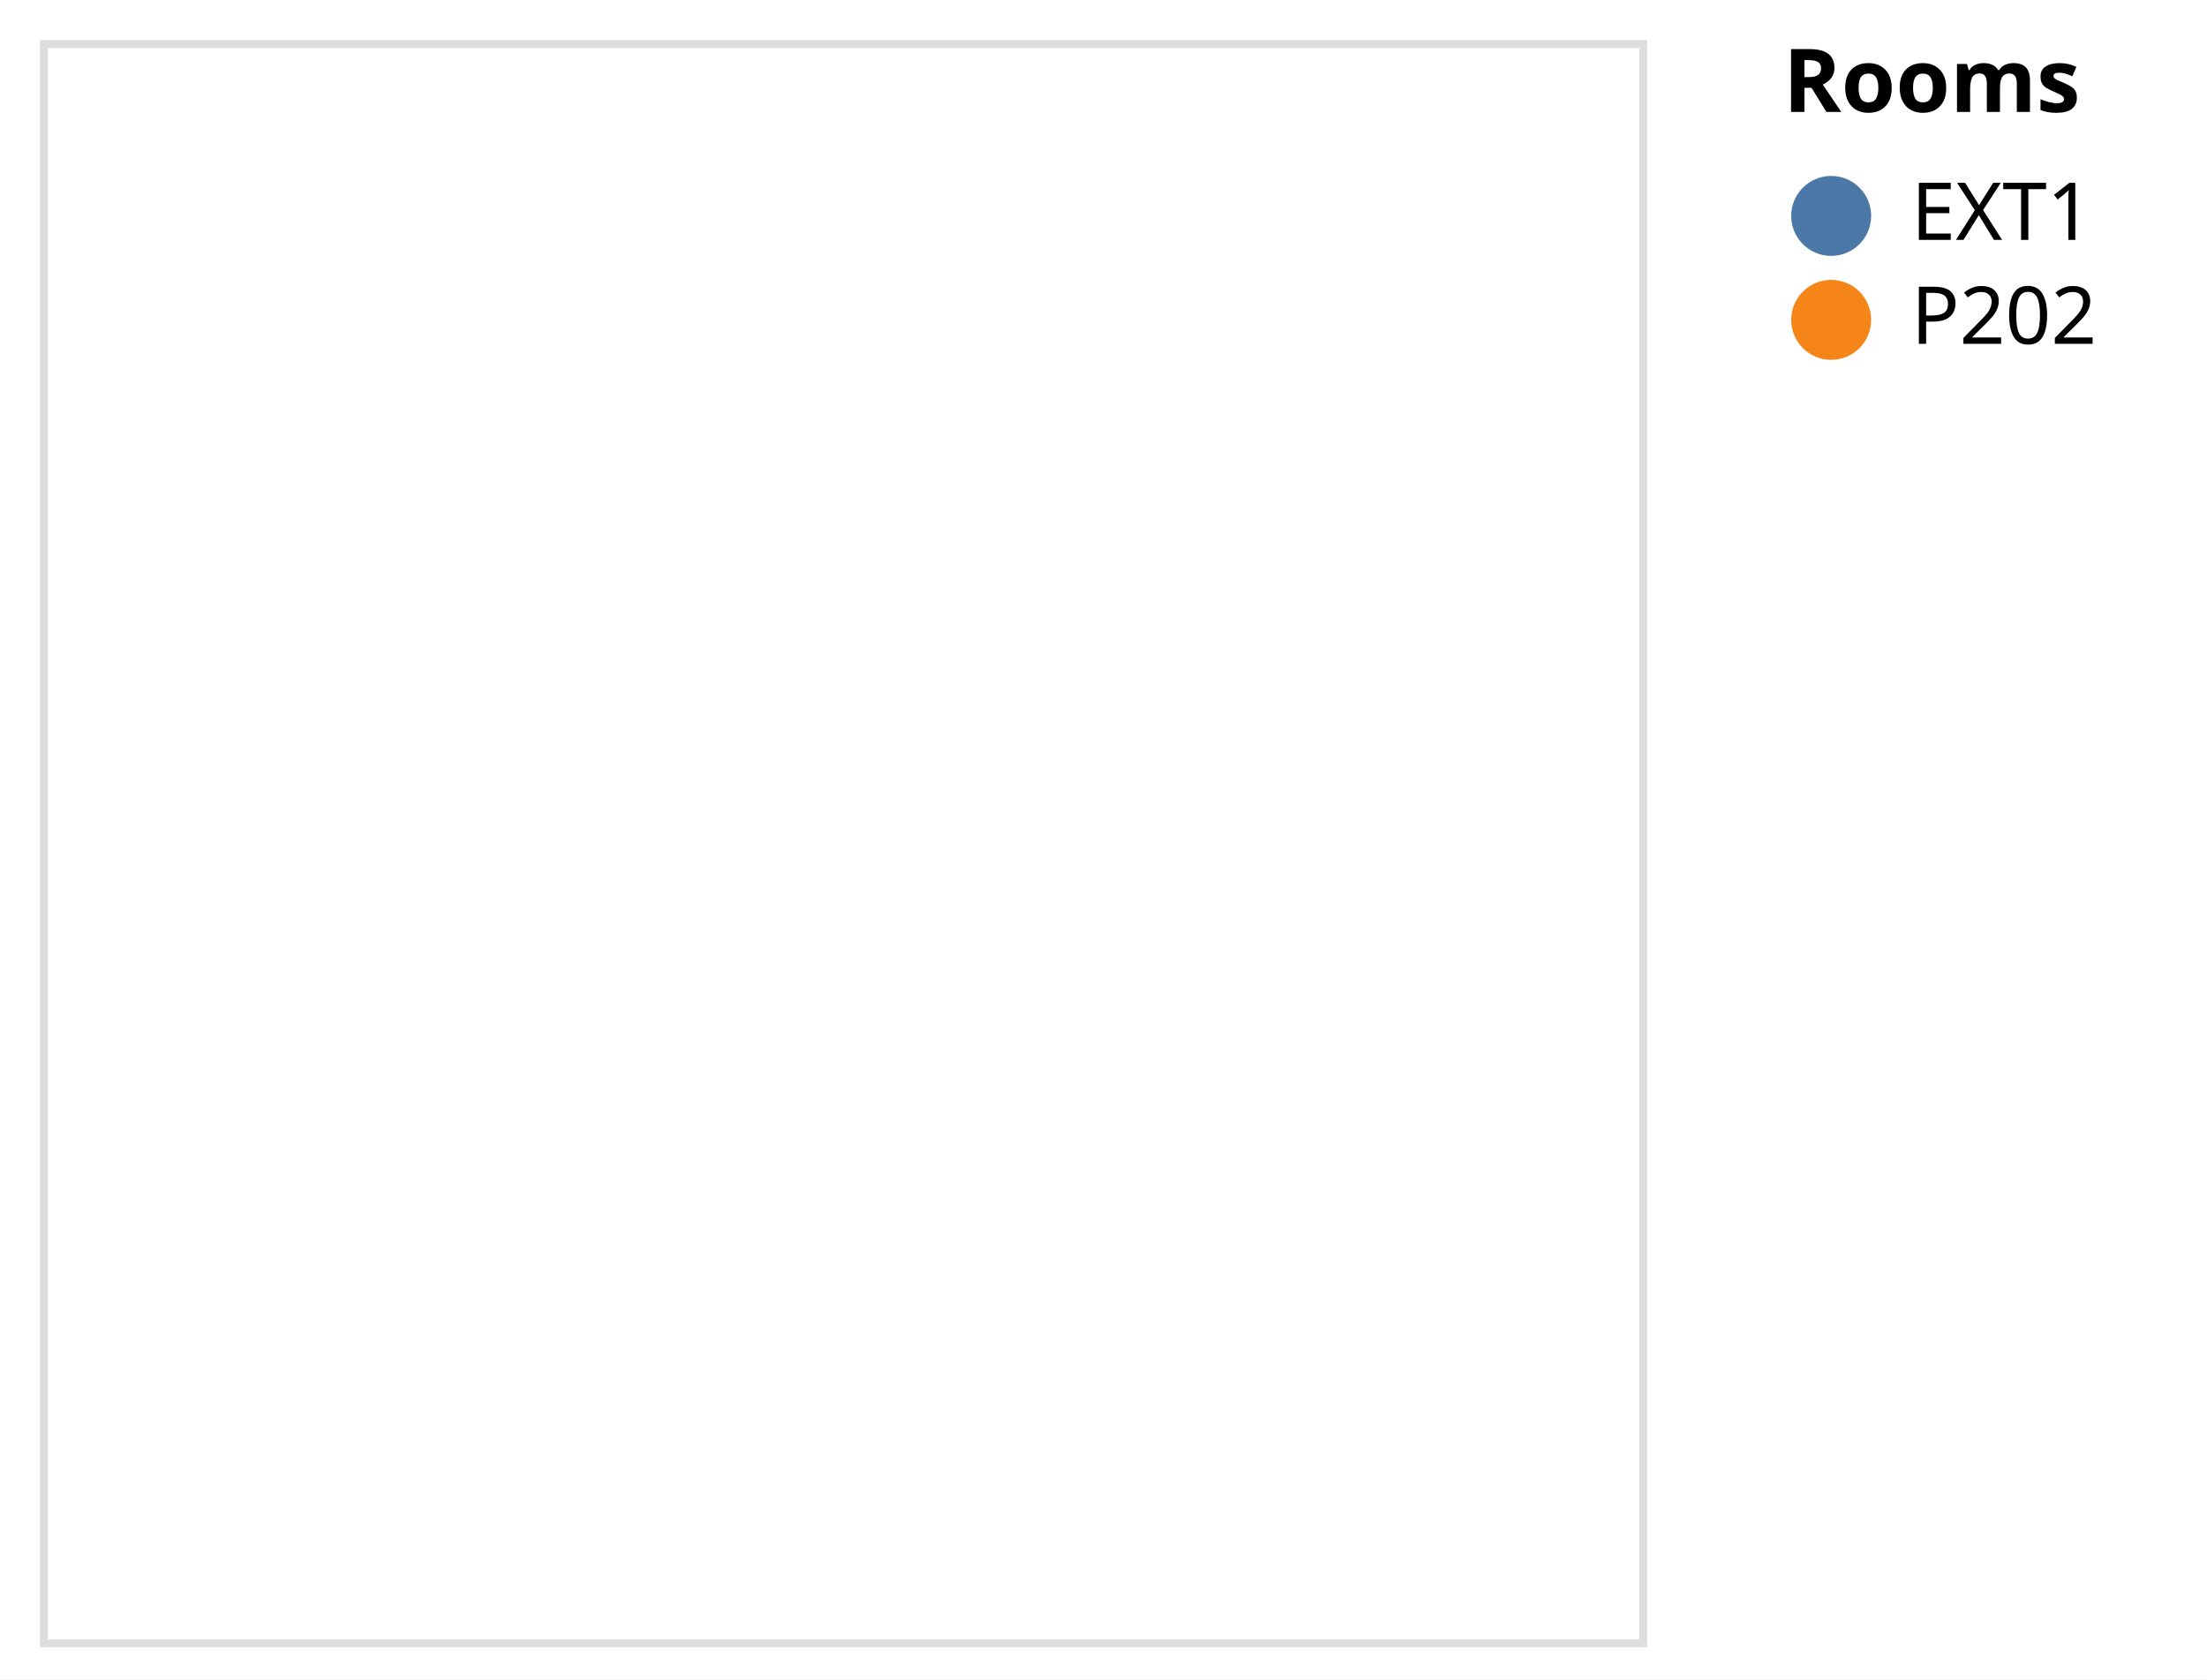
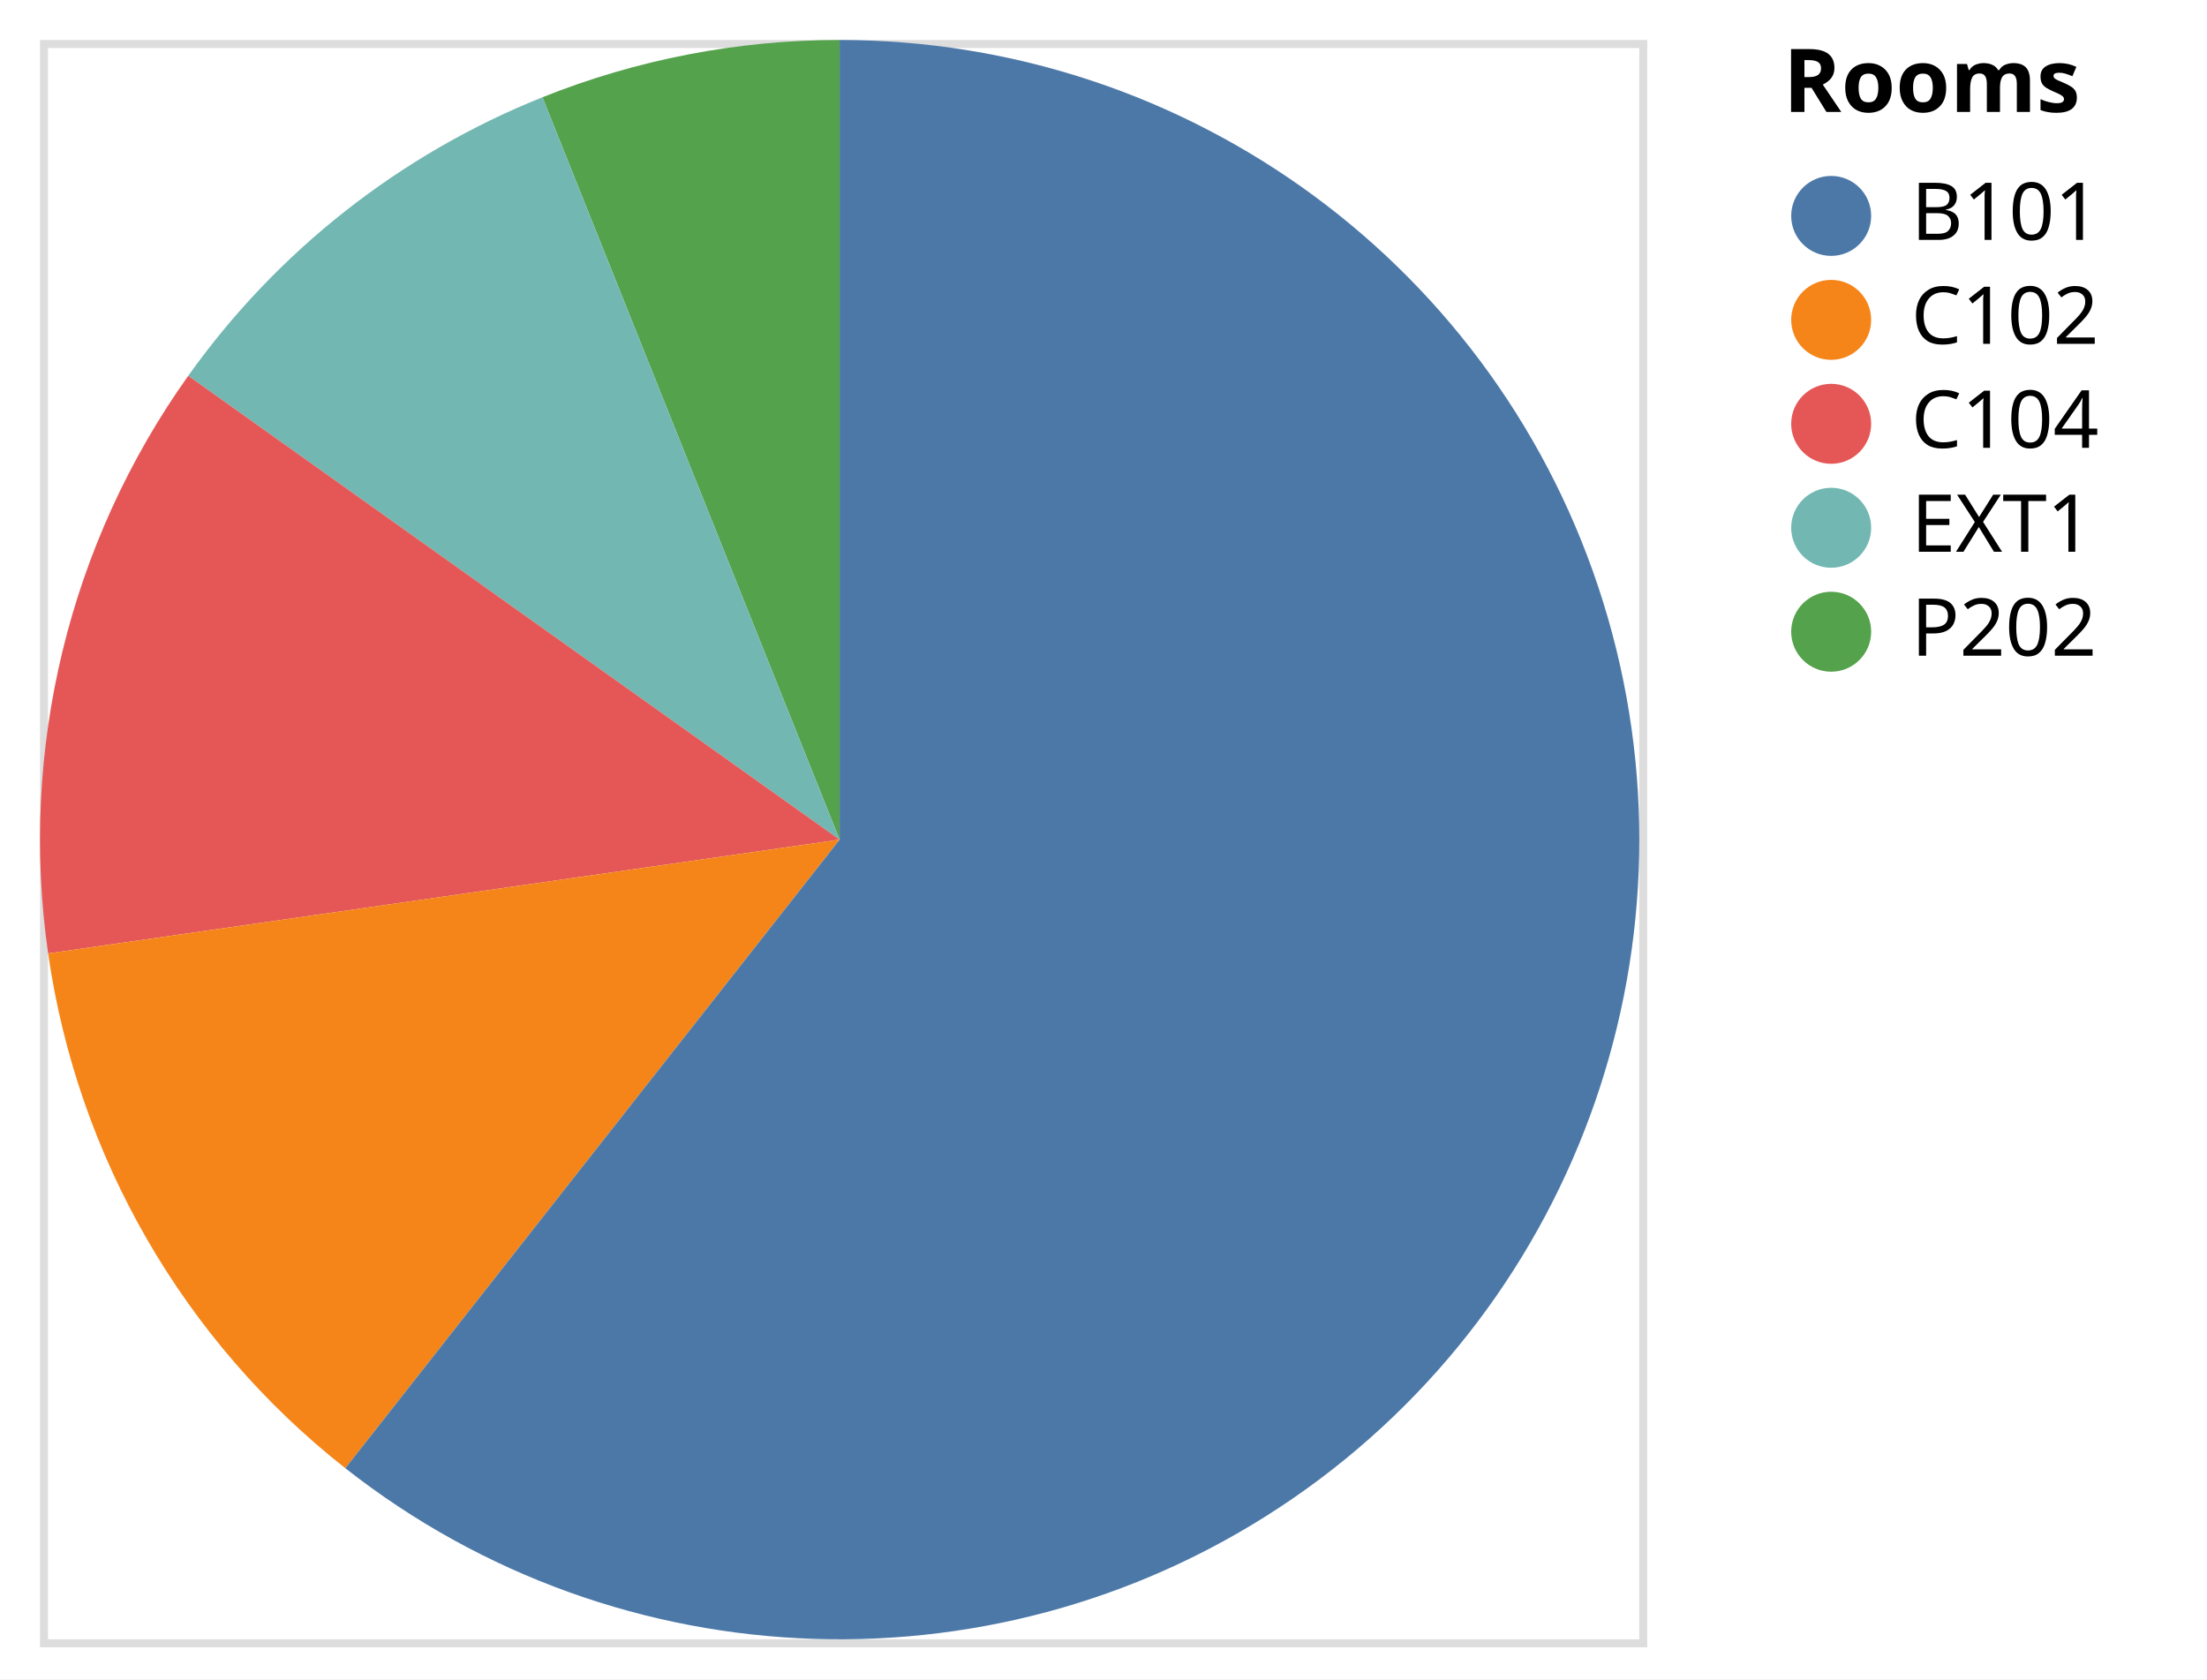
<svg xmlns="http://www.w3.org/2000/svg" version="1.1" class="marks" width="276" height="210" viewBox="0 0 276 210">
  <rect width="276" height="210" fill="white" />
  <g fill="none" stroke-miterlimit="10" transform="translate(5,5)">
    <g class="mark-group role-frame root" role="graphics-object" aria-roledescription="group mark container">
      <g transform="translate(0,0)">
        <path class="background" aria-hidden="true" d="M0.5,0.5h200v200h-200Z" stroke="#ddd" />
        <g>
          <g class="mark-arc role-mark marks" role="graphics-object" aria-roledescription="arc mark container">
-             <path aria-label="occupation: 2; nom_salle: P202" role="graphics-symbol" aria-roledescription="arc mark" transform="translate(100,100)" d="M0,-100L0,0Z" fill="#f58518" />
-             <path aria-label="occupation: 3; nom_salle: EXT1" role="graphics-symbol" aria-roledescription="arc mark" transform="translate(100,100)" d="M0,-100L0,0Z" fill="#4c78a8" />
+             <path aria-label="occupation: 2; nom_salle: P202" role="graphics-symbol" aria-roledescription="arc mark" transform="translate(100,100)" d="M0,-100A100,100,0,0,0,-37.166,-92.837L0,0Z" fill="#54a24b" />
+             <path aria-label="occupation: 3; nom_salle: EXT1" role="graphics-symbol" aria-roledescription="arc mark" transform="translate(100,100)" d="M-37.166,-92.837A100,100,0,0,0,-81.458,-58.006L0,0Z" fill="#72b7b2" />
+             <path aria-label="occupation: 4; nom_salle: C104" role="graphics-symbol" aria-roledescription="arc mark" transform="translate(100,100)" d="M-81.458,-58.006A100,100,0,0,0,-98.982,14.231L0,0Z" fill="#e45756" />
+             <path aria-label="occupation: 4; nom_salle: C102" role="graphics-symbol" aria-roledescription="arc mark" transform="translate(100,100)" d="M-98.982,14.231A100,100,0,0,0,-61.816,78.605L0,0Z" fill="#f58518" />
+             <path aria-label="occupation: 20; nom_salle: B101" role="graphics-symbol" aria-roledescription="arc mark" transform="translate(100,100)" d="M-61.816,78.605A100,100,0,1,0,0,-100L0,0Z" fill="#4c78a8" />
          </g>
-           <g class="mark-group role-legend" role="graphics-symbol" aria-roledescription="legend" aria-label="Symbol legend titled 'Rooms' for fill color with 2 values: EXT1, P202">
+           <g class="mark-group role-legend" role="graphics-symbol" aria-roledescription="legend" aria-label="Symbol legend titled 'Rooms' for fill color with 5 values: B101, C102, C104, EXT1, P202">
            <g transform="translate(218,0)">
-               <path class="background" aria-hidden="true" d="M0,0h48v40h-48Z" pointer-events="none" />
+               <path class="background" aria-hidden="true" d="M0,0h48v79h-48Z" pointer-events="none" />
              <g>
                <g class="mark-group role-legend-entry">
                  <g transform="translate(0,16)">
                    <path class="background" aria-hidden="true" d="M0,0h0v0h0Z" pointer-events="none" />
                    <g>
                      <g class="mark-group role-scope" role="graphics-object" aria-roledescription="group mark container">
                        <g transform="translate(0,0)">
                          <path class="background" aria-hidden="true" d="M0,0h48v11h-48Z" pointer-events="none" opacity="1" />
                          <g>
                            <g class="mark-symbol role-legend-symbol" pointer-events="none">
                              <path transform="translate(6,6)" d="M5,0A5,5,0,1,1,-5,0A5,5,0,1,1,5,0" fill="#4c78a8" stroke-width="1.5" opacity="1" />
                            </g>
                            <g class="mark-text role-legend-label" pointer-events="none">
-                               <text text-anchor="start" transform="translate(16,9)" font-family="sans-serif" font-size="10px" fill="#000" opacity="1">EXT1</text>
+                               <text text-anchor="start" transform="translate(16,9)" font-family="sans-serif" font-size="10px" fill="#000" opacity="1">B101</text>
                            </g>
                          </g>
                          <path class="foreground" aria-hidden="true" d="" pointer-events="none" display="none" />
                        </g>
                        <g transform="translate(0,13)">
                          <path class="background" aria-hidden="true" d="M0,0h48v11h-48Z" pointer-events="none" opacity="1" />
                          <g>
                            <g class="mark-symbol role-legend-symbol" pointer-events="none">
                              <path transform="translate(6,6)" d="M5,0A5,5,0,1,1,-5,0A5,5,0,1,1,5,0" fill="#f58518" stroke-width="1.5" opacity="1" />
+                             </g>
+                             <g class="mark-text role-legend-label" pointer-events="none">
+                               <text text-anchor="start" transform="translate(16,9)" font-family="sans-serif" font-size="10px" fill="#000" opacity="1">C102</text>
+                             </g>
+                           </g>
+                           <path class="foreground" aria-hidden="true" d="" pointer-events="none" display="none" />
+                         </g>
+                         <g transform="translate(0,26)">
+                           <path class="background" aria-hidden="true" d="M0,0h48v11h-48Z" pointer-events="none" opacity="1" />
+                           <g>
+                             <g class="mark-symbol role-legend-symbol" pointer-events="none">
+                               <path transform="translate(6,6)" d="M5,0A5,5,0,1,1,-5,0A5,5,0,1,1,5,0" fill="#e45756" stroke-width="1.5" opacity="1" />
+                             </g>
+                             <g class="mark-text role-legend-label" pointer-events="none">
+                               <text text-anchor="start" transform="translate(16,9)" font-family="sans-serif" font-size="10px" fill="#000" opacity="1">C104</text>
+                             </g>
+                           </g>
+                           <path class="foreground" aria-hidden="true" d="" pointer-events="none" display="none" />
+                         </g>
+                         <g transform="translate(0,39)">
+                           <path class="background" aria-hidden="true" d="M0,0h48v11h-48Z" pointer-events="none" opacity="1" />
+                           <g>
+                             <g class="mark-symbol role-legend-symbol" pointer-events="none">
+                               <path transform="translate(6,6)" d="M5,0A5,5,0,1,1,-5,0A5,5,0,1,1,5,0" fill="#72b7b2" stroke-width="1.5" opacity="1" />
+                             </g>
+                             <g class="mark-text role-legend-label" pointer-events="none">
+                               <text text-anchor="start" transform="translate(16,9)" font-family="sans-serif" font-size="10px" fill="#000" opacity="1">EXT1</text>
+                             </g>
+                           </g>
+                           <path class="foreground" aria-hidden="true" d="" pointer-events="none" display="none" />
+                         </g>
+                         <g transform="translate(0,52)">
+                           <path class="background" aria-hidden="true" d="M0,0h48v11h-48Z" pointer-events="none" opacity="1" />
+                           <g>
+                             <g class="mark-symbol role-legend-symbol" pointer-events="none">
+                               <path transform="translate(6,6)" d="M5,0A5,5,0,1,1,-5,0A5,5,0,1,1,5,0" fill="#54a24b" stroke-width="1.5" opacity="1" />
                            </g>
                            <g class="mark-text role-legend-label" pointer-events="none">
                              <text text-anchor="start" transform="translate(16,9)" font-family="sans-serif" font-size="10px" fill="#000" opacity="1">P202</text>
                            </g>
                          </g>
                          <path class="foreground" aria-hidden="true" d="" pointer-events="none" display="none" />
                        </g>
                      </g>
                    </g>
                    <path class="foreground" aria-hidden="true" d="" pointer-events="none" display="none" />
                  </g>
                </g>
                <g class="mark-text role-legend-title" pointer-events="none">
                  <text text-anchor="start" transform="translate(0,9)" font-family="sans-serif" font-size="11px" font-weight="bold" fill="#000" opacity="1">Rooms</text>
                </g>
              </g>
              <path class="foreground" aria-hidden="true" d="" pointer-events="none" display="none" />
            </g>
          </g>
        </g>
        <path class="foreground" aria-hidden="true" d="" display="none" />
      </g>
    </g>
  </g>
</svg>
